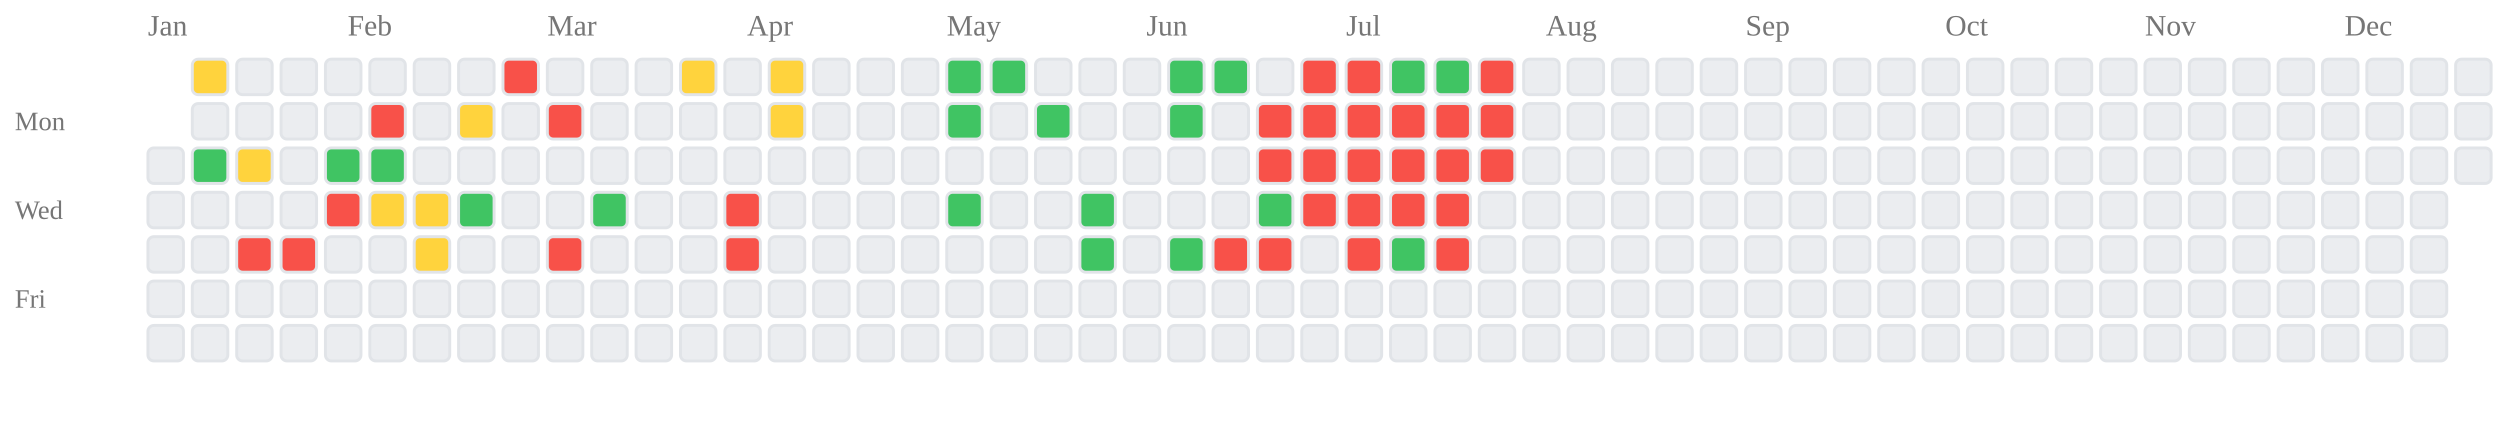
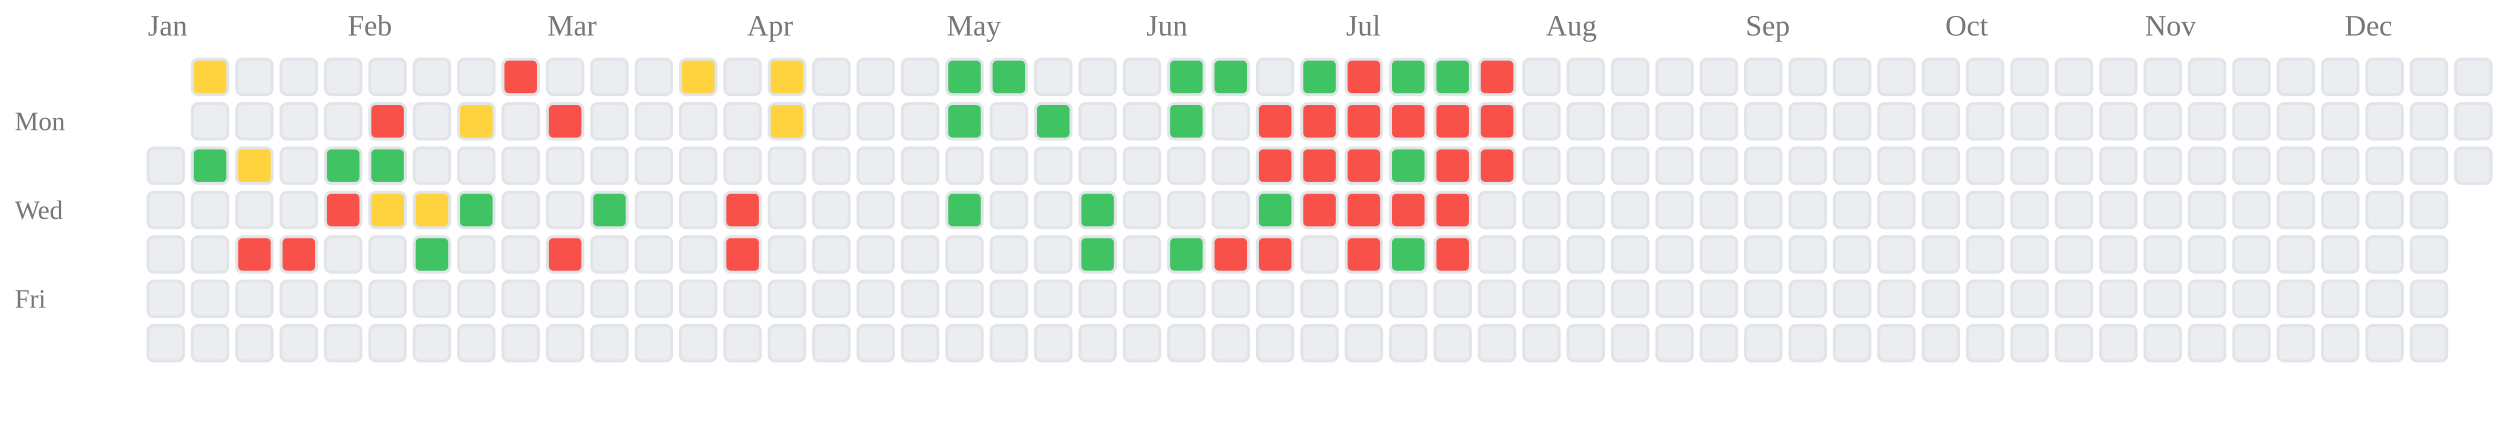
<svg xmlns="http://www.w3.org/2000/svg" width="845" height="145">
  <style>
        .month { font-size: 10px; fill: #767676; }
        .day { font-size: 9px; fill: #767676; }
        .cell { stroke: #e1e4e8; stroke-width: 1; }
        .cell-profit { fill: #40c463; }
        .cell-loss { fill: #f85149; }
        .cell-breakeven { fill: #ffd33d; }
        .cell-empty { fill: #ebedf0; }
    </style>
  <text x="50.0" y="12" class="month">Jan</text>
  <text x="117.5" y="12" class="month">Feb</text>
  <text x="185.0" y="12" class="month">Mar</text>
  <text x="252.5" y="12" class="month">Apr</text>
  <text x="320.0" y="12" class="month">May</text>
  <text x="387.5" y="12" class="month">Jun</text>
  <text x="455.0" y="12" class="month">Jul</text>
  <text x="522.5" y="12" class="month">Aug</text>
  <text x="590.0" y="12" class="month">Sep</text>
  <text x="657.5" y="12" class="month">Oct</text>
  <text x="725.0" y="12" class="month">Nov</text>
  <text x="792.5" y="12" class="month">Dec</text>
  <text x="5" y="44" class="day">Mon</text>
  <text x="5" y="74" class="day">Wed</text>
  <text x="5" y="104" class="day">Fri</text>
  <rect x="50" y="50" width="12" height="12" class="cell cell-empty" rx="2" ry="2" />
  <rect x="50" y="65" width="12" height="12" class="cell cell-empty" rx="2" ry="2" />
  <rect x="50" y="80" width="12" height="12" class="cell cell-empty" rx="2" ry="2" />
  <rect x="50" y="95" width="12" height="12" class="cell cell-empty" rx="2" ry="2" />
  <rect x="50" y="110" width="12" height="12" class="cell cell-empty" rx="2" ry="2" />
  <rect x="65" y="20" width="12" height="12" class="cell cell-breakeven" rx="2" ry="2" />
  <rect x="65" y="35" width="12" height="12" class="cell cell-empty" rx="2" ry="2" />
  <rect x="65" y="50" width="12" height="12" class="cell cell-profit" rx="2" ry="2" />
  <rect x="65" y="65" width="12" height="12" class="cell cell-empty" rx="2" ry="2" />
  <rect x="65" y="80" width="12" height="12" class="cell cell-empty" rx="2" ry="2" />
  <rect x="65" y="95" width="12" height="12" class="cell cell-empty" rx="2" ry="2" />
  <rect x="65" y="110" width="12" height="12" class="cell cell-empty" rx="2" ry="2" />
  <rect x="80" y="20" width="12" height="12" class="cell cell-empty" rx="2" ry="2" />
  <rect x="80" y="35" width="12" height="12" class="cell cell-empty" rx="2" ry="2" />
  <rect x="80" y="50" width="12" height="12" class="cell cell-breakeven" rx="2" ry="2" />
  <rect x="80" y="65" width="12" height="12" class="cell cell-empty" rx="2" ry="2" />
  <rect x="80" y="80" width="12" height="12" class="cell cell-loss" rx="2" ry="2" />
  <rect x="80" y="95" width="12" height="12" class="cell cell-empty" rx="2" ry="2" />
  <rect x="80" y="110" width="12" height="12" class="cell cell-empty" rx="2" ry="2" />
  <rect x="95" y="20" width="12" height="12" class="cell cell-empty" rx="2" ry="2" />
  <rect x="95" y="35" width="12" height="12" class="cell cell-empty" rx="2" ry="2" />
  <rect x="95" y="50" width="12" height="12" class="cell cell-empty" rx="2" ry="2" />
  <rect x="95" y="65" width="12" height="12" class="cell cell-empty" rx="2" ry="2" />
  <rect x="95" y="80" width="12" height="12" class="cell cell-loss" rx="2" ry="2" />
  <rect x="95" y="95" width="12" height="12" class="cell cell-empty" rx="2" ry="2" />
  <rect x="95" y="110" width="12" height="12" class="cell cell-empty" rx="2" ry="2" />
  <rect x="110" y="20" width="12" height="12" class="cell cell-empty" rx="2" ry="2" />
  <rect x="110" y="35" width="12" height="12" class="cell cell-empty" rx="2" ry="2" />
  <rect x="110" y="50" width="12" height="12" class="cell cell-profit" rx="2" ry="2" />
  <rect x="110" y="65" width="12" height="12" class="cell cell-loss" rx="2" ry="2" />
  <rect x="110" y="80" width="12" height="12" class="cell cell-empty" rx="2" ry="2" />
  <rect x="110" y="95" width="12" height="12" class="cell cell-empty" rx="2" ry="2" />
  <rect x="110" y="110" width="12" height="12" class="cell cell-empty" rx="2" ry="2" />
  <rect x="125" y="20" width="12" height="12" class="cell cell-empty" rx="2" ry="2" />
  <rect x="125" y="35" width="12" height="12" class="cell cell-loss" rx="2" ry="2" />
  <rect x="125" y="50" width="12" height="12" class="cell cell-profit" rx="2" ry="2" />
  <rect x="125" y="65" width="12" height="12" class="cell cell-breakeven" rx="2" ry="2" />
  <rect x="125" y="80" width="12" height="12" class="cell cell-empty" rx="2" ry="2" />
  <rect x="125" y="95" width="12" height="12" class="cell cell-empty" rx="2" ry="2" />
  <rect x="125" y="110" width="12" height="12" class="cell cell-empty" rx="2" ry="2" />
  <rect x="140" y="20" width="12" height="12" class="cell cell-empty" rx="2" ry="2" />
  <rect x="140" y="35" width="12" height="12" class="cell cell-empty" rx="2" ry="2" />
  <rect x="140" y="50" width="12" height="12" class="cell cell-empty" rx="2" ry="2" />
  <rect x="140" y="65" width="12" height="12" class="cell cell-breakeven" rx="2" ry="2" />
-   <rect x="140" y="80" width="12" height="12" class="cell cell-breakeven" rx="2" ry="2" />
+   <rect x="140" y="80" width="12" height="12" class="cell cell-profit" rx="2" ry="2" />
  <rect x="140" y="95" width="12" height="12" class="cell cell-empty" rx="2" ry="2" />
  <rect x="140" y="110" width="12" height="12" class="cell cell-empty" rx="2" ry="2" />
  <rect x="155" y="20" width="12" height="12" class="cell cell-empty" rx="2" ry="2" />
  <rect x="155" y="35" width="12" height="12" class="cell cell-breakeven" rx="2" ry="2" />
  <rect x="155" y="50" width="12" height="12" class="cell cell-empty" rx="2" ry="2" />
  <rect x="155" y="65" width="12" height="12" class="cell cell-profit" rx="2" ry="2" />
  <rect x="155" y="80" width="12" height="12" class="cell cell-empty" rx="2" ry="2" />
  <rect x="155" y="95" width="12" height="12" class="cell cell-empty" rx="2" ry="2" />
  <rect x="155" y="110" width="12" height="12" class="cell cell-empty" rx="2" ry="2" />
  <rect x="170" y="20" width="12" height="12" class="cell cell-loss" rx="2" ry="2" />
  <rect x="170" y="35" width="12" height="12" class="cell cell-empty" rx="2" ry="2" />
  <rect x="170" y="50" width="12" height="12" class="cell cell-empty" rx="2" ry="2" />
  <rect x="170" y="65" width="12" height="12" class="cell cell-empty" rx="2" ry="2" />
  <rect x="170" y="80" width="12" height="12" class="cell cell-empty" rx="2" ry="2" />
  <rect x="170" y="95" width="12" height="12" class="cell cell-empty" rx="2" ry="2" />
  <rect x="170" y="110" width="12" height="12" class="cell cell-empty" rx="2" ry="2" />
  <rect x="185" y="20" width="12" height="12" class="cell cell-empty" rx="2" ry="2" />
  <rect x="185" y="35" width="12" height="12" class="cell cell-loss" rx="2" ry="2" />
  <rect x="185" y="50" width="12" height="12" class="cell cell-empty" rx="2" ry="2" />
  <rect x="185" y="65" width="12" height="12" class="cell cell-empty" rx="2" ry="2" />
  <rect x="185" y="80" width="12" height="12" class="cell cell-loss" rx="2" ry="2" />
  <rect x="185" y="95" width="12" height="12" class="cell cell-empty" rx="2" ry="2" />
  <rect x="185" y="110" width="12" height="12" class="cell cell-empty" rx="2" ry="2" />
  <rect x="200" y="20" width="12" height="12" class="cell cell-empty" rx="2" ry="2" />
  <rect x="200" y="35" width="12" height="12" class="cell cell-empty" rx="2" ry="2" />
  <rect x="200" y="50" width="12" height="12" class="cell cell-empty" rx="2" ry="2" />
  <rect x="200" y="65" width="12" height="12" class="cell cell-profit" rx="2" ry="2" />
  <rect x="200" y="80" width="12" height="12" class="cell cell-empty" rx="2" ry="2" />
  <rect x="200" y="95" width="12" height="12" class="cell cell-empty" rx="2" ry="2" />
  <rect x="200" y="110" width="12" height="12" class="cell cell-empty" rx="2" ry="2" />
  <rect x="215" y="20" width="12" height="12" class="cell cell-empty" rx="2" ry="2" />
  <rect x="215" y="35" width="12" height="12" class="cell cell-empty" rx="2" ry="2" />
  <rect x="215" y="50" width="12" height="12" class="cell cell-empty" rx="2" ry="2" />
  <rect x="215" y="65" width="12" height="12" class="cell cell-empty" rx="2" ry="2" />
  <rect x="215" y="80" width="12" height="12" class="cell cell-empty" rx="2" ry="2" />
  <rect x="215" y="95" width="12" height="12" class="cell cell-empty" rx="2" ry="2" />
  <rect x="215" y="110" width="12" height="12" class="cell cell-empty" rx="2" ry="2" />
  <rect x="230" y="20" width="12" height="12" class="cell cell-breakeven" rx="2" ry="2" />
  <rect x="230" y="35" width="12" height="12" class="cell cell-empty" rx="2" ry="2" />
  <rect x="230" y="50" width="12" height="12" class="cell cell-empty" rx="2" ry="2" />
  <rect x="230" y="65" width="12" height="12" class="cell cell-empty" rx="2" ry="2" />
  <rect x="230" y="80" width="12" height="12" class="cell cell-empty" rx="2" ry="2" />
  <rect x="230" y="95" width="12" height="12" class="cell cell-empty" rx="2" ry="2" />
  <rect x="230" y="110" width="12" height="12" class="cell cell-empty" rx="2" ry="2" />
  <rect x="245" y="20" width="12" height="12" class="cell cell-empty" rx="2" ry="2" />
  <rect x="245" y="35" width="12" height="12" class="cell cell-empty" rx="2" ry="2" />
  <rect x="245" y="50" width="12" height="12" class="cell cell-empty" rx="2" ry="2" />
  <rect x="245" y="65" width="12" height="12" class="cell cell-loss" rx="2" ry="2" />
  <rect x="245" y="80" width="12" height="12" class="cell cell-loss" rx="2" ry="2" />
  <rect x="245" y="95" width="12" height="12" class="cell cell-empty" rx="2" ry="2" />
  <rect x="245" y="110" width="12" height="12" class="cell cell-empty" rx="2" ry="2" />
  <rect x="260" y="20" width="12" height="12" class="cell cell-breakeven" rx="2" ry="2" />
  <rect x="260" y="35" width="12" height="12" class="cell cell-breakeven" rx="2" ry="2" />
  <rect x="260" y="50" width="12" height="12" class="cell cell-empty" rx="2" ry="2" />
  <rect x="260" y="65" width="12" height="12" class="cell cell-empty" rx="2" ry="2" />
  <rect x="260" y="80" width="12" height="12" class="cell cell-empty" rx="2" ry="2" />
  <rect x="260" y="95" width="12" height="12" class="cell cell-empty" rx="2" ry="2" />
  <rect x="260" y="110" width="12" height="12" class="cell cell-empty" rx="2" ry="2" />
  <rect x="275" y="20" width="12" height="12" class="cell cell-empty" rx="2" ry="2" />
  <rect x="275" y="35" width="12" height="12" class="cell cell-empty" rx="2" ry="2" />
  <rect x="275" y="50" width="12" height="12" class="cell cell-empty" rx="2" ry="2" />
  <rect x="275" y="65" width="12" height="12" class="cell cell-empty" rx="2" ry="2" />
  <rect x="275" y="80" width="12" height="12" class="cell cell-empty" rx="2" ry="2" />
  <rect x="275" y="95" width="12" height="12" class="cell cell-empty" rx="2" ry="2" />
  <rect x="275" y="110" width="12" height="12" class="cell cell-empty" rx="2" ry="2" />
  <rect x="290" y="20" width="12" height="12" class="cell cell-empty" rx="2" ry="2" />
  <rect x="290" y="35" width="12" height="12" class="cell cell-empty" rx="2" ry="2" />
  <rect x="290" y="50" width="12" height="12" class="cell cell-empty" rx="2" ry="2" />
  <rect x="290" y="65" width="12" height="12" class="cell cell-empty" rx="2" ry="2" />
  <rect x="290" y="80" width="12" height="12" class="cell cell-empty" rx="2" ry="2" />
  <rect x="290" y="95" width="12" height="12" class="cell cell-empty" rx="2" ry="2" />
  <rect x="290" y="110" width="12" height="12" class="cell cell-empty" rx="2" ry="2" />
  <rect x="305" y="20" width="12" height="12" class="cell cell-empty" rx="2" ry="2" />
  <rect x="305" y="35" width="12" height="12" class="cell cell-empty" rx="2" ry="2" />
  <rect x="305" y="50" width="12" height="12" class="cell cell-empty" rx="2" ry="2" />
  <rect x="305" y="65" width="12" height="12" class="cell cell-empty" rx="2" ry="2" />
  <rect x="305" y="80" width="12" height="12" class="cell cell-empty" rx="2" ry="2" />
  <rect x="305" y="95" width="12" height="12" class="cell cell-empty" rx="2" ry="2" />
  <rect x="305" y="110" width="12" height="12" class="cell cell-empty" rx="2" ry="2" />
  <rect x="320" y="20" width="12" height="12" class="cell cell-profit" rx="2" ry="2" />
  <rect x="320" y="35" width="12" height="12" class="cell cell-profit" rx="2" ry="2" />
  <rect x="320" y="50" width="12" height="12" class="cell cell-empty" rx="2" ry="2" />
  <rect x="320" y="65" width="12" height="12" class="cell cell-profit" rx="2" ry="2" />
  <rect x="320" y="80" width="12" height="12" class="cell cell-empty" rx="2" ry="2" />
  <rect x="320" y="95" width="12" height="12" class="cell cell-empty" rx="2" ry="2" />
  <rect x="320" y="110" width="12" height="12" class="cell cell-empty" rx="2" ry="2" />
  <rect x="335" y="20" width="12" height="12" class="cell cell-profit" rx="2" ry="2" />
  <rect x="335" y="35" width="12" height="12" class="cell cell-empty" rx="2" ry="2" />
  <rect x="335" y="50" width="12" height="12" class="cell cell-empty" rx="2" ry="2" />
  <rect x="335" y="65" width="12" height="12" class="cell cell-empty" rx="2" ry="2" />
  <rect x="335" y="80" width="12" height="12" class="cell cell-empty" rx="2" ry="2" />
  <rect x="335" y="95" width="12" height="12" class="cell cell-empty" rx="2" ry="2" />
  <rect x="335" y="110" width="12" height="12" class="cell cell-empty" rx="2" ry="2" />
  <rect x="350" y="20" width="12" height="12" class="cell cell-empty" rx="2" ry="2" />
  <rect x="350" y="35" width="12" height="12" class="cell cell-profit" rx="2" ry="2" />
  <rect x="350" y="50" width="12" height="12" class="cell cell-empty" rx="2" ry="2" />
  <rect x="350" y="65" width="12" height="12" class="cell cell-empty" rx="2" ry="2" />
  <rect x="350" y="80" width="12" height="12" class="cell cell-empty" rx="2" ry="2" />
  <rect x="350" y="95" width="12" height="12" class="cell cell-empty" rx="2" ry="2" />
  <rect x="350" y="110" width="12" height="12" class="cell cell-empty" rx="2" ry="2" />
  <rect x="365" y="20" width="12" height="12" class="cell cell-empty" rx="2" ry="2" />
  <rect x="365" y="35" width="12" height="12" class="cell cell-empty" rx="2" ry="2" />
  <rect x="365" y="50" width="12" height="12" class="cell cell-empty" rx="2" ry="2" />
  <rect x="365" y="65" width="12" height="12" class="cell cell-profit" rx="2" ry="2" />
  <rect x="365" y="80" width="12" height="12" class="cell cell-profit" rx="2" ry="2" />
  <rect x="365" y="95" width="12" height="12" class="cell cell-empty" rx="2" ry="2" />
  <rect x="365" y="110" width="12" height="12" class="cell cell-empty" rx="2" ry="2" />
  <rect x="380" y="20" width="12" height="12" class="cell cell-empty" rx="2" ry="2" />
  <rect x="380" y="35" width="12" height="12" class="cell cell-empty" rx="2" ry="2" />
  <rect x="380" y="50" width="12" height="12" class="cell cell-empty" rx="2" ry="2" />
  <rect x="380" y="65" width="12" height="12" class="cell cell-empty" rx="2" ry="2" />
  <rect x="380" y="80" width="12" height="12" class="cell cell-empty" rx="2" ry="2" />
  <rect x="380" y="95" width="12" height="12" class="cell cell-empty" rx="2" ry="2" />
  <rect x="380" y="110" width="12" height="12" class="cell cell-empty" rx="2" ry="2" />
  <rect x="395" y="20" width="12" height="12" class="cell cell-profit" rx="2" ry="2" />
  <rect x="395" y="35" width="12" height="12" class="cell cell-profit" rx="2" ry="2" />
  <rect x="395" y="50" width="12" height="12" class="cell cell-empty" rx="2" ry="2" />
  <rect x="395" y="65" width="12" height="12" class="cell cell-empty" rx="2" ry="2" />
  <rect x="395" y="80" width="12" height="12" class="cell cell-profit" rx="2" ry="2" />
  <rect x="395" y="95" width="12" height="12" class="cell cell-empty" rx="2" ry="2" />
  <rect x="395" y="110" width="12" height="12" class="cell cell-empty" rx="2" ry="2" />
  <rect x="410" y="20" width="12" height="12" class="cell cell-profit" rx="2" ry="2" />
  <rect x="410" y="35" width="12" height="12" class="cell cell-empty" rx="2" ry="2" />
  <rect x="410" y="50" width="12" height="12" class="cell cell-empty" rx="2" ry="2" />
  <rect x="410" y="65" width="12" height="12" class="cell cell-empty" rx="2" ry="2" />
  <rect x="410" y="80" width="12" height="12" class="cell cell-loss" rx="2" ry="2" />
  <rect x="410" y="95" width="12" height="12" class="cell cell-empty" rx="2" ry="2" />
  <rect x="410" y="110" width="12" height="12" class="cell cell-empty" rx="2" ry="2" />
  <rect x="425" y="20" width="12" height="12" class="cell cell-empty" rx="2" ry="2" />
  <rect x="425" y="35" width="12" height="12" class="cell cell-loss" rx="2" ry="2" />
  <rect x="425" y="50" width="12" height="12" class="cell cell-loss" rx="2" ry="2" />
  <rect x="425" y="65" width="12" height="12" class="cell cell-profit" rx="2" ry="2" />
  <rect x="425" y="80" width="12" height="12" class="cell cell-loss" rx="2" ry="2" />
  <rect x="425" y="95" width="12" height="12" class="cell cell-empty" rx="2" ry="2" />
  <rect x="425" y="110" width="12" height="12" class="cell cell-empty" rx="2" ry="2" />
-   <rect x="440" y="20" width="12" height="12" class="cell cell-loss" rx="2" ry="2" />
+   <rect x="440" y="20" width="12" height="12" class="cell cell-profit" rx="2" ry="2" />
  <rect x="440" y="35" width="12" height="12" class="cell cell-loss" rx="2" ry="2" />
  <rect x="440" y="50" width="12" height="12" class="cell cell-loss" rx="2" ry="2" />
  <rect x="440" y="65" width="12" height="12" class="cell cell-loss" rx="2" ry="2" />
  <rect x="440" y="80" width="12" height="12" class="cell cell-empty" rx="2" ry="2" />
  <rect x="440" y="95" width="12" height="12" class="cell cell-empty" rx="2" ry="2" />
  <rect x="440" y="110" width="12" height="12" class="cell cell-empty" rx="2" ry="2" />
  <rect x="455" y="20" width="12" height="12" class="cell cell-loss" rx="2" ry="2" />
  <rect x="455" y="35" width="12" height="12" class="cell cell-loss" rx="2" ry="2" />
  <rect x="455" y="50" width="12" height="12" class="cell cell-loss" rx="2" ry="2" />
  <rect x="455" y="65" width="12" height="12" class="cell cell-loss" rx="2" ry="2" />
  <rect x="455" y="80" width="12" height="12" class="cell cell-loss" rx="2" ry="2" />
  <rect x="455" y="95" width="12" height="12" class="cell cell-empty" rx="2" ry="2" />
  <rect x="455" y="110" width="12" height="12" class="cell cell-empty" rx="2" ry="2" />
  <rect x="470" y="20" width="12" height="12" class="cell cell-profit" rx="2" ry="2" />
  <rect x="470" y="35" width="12" height="12" class="cell cell-loss" rx="2" ry="2" />
-   <rect x="470" y="50" width="12" height="12" class="cell cell-loss" rx="2" ry="2" />
+   <rect x="470" y="50" width="12" height="12" class="cell cell-profit" rx="2" ry="2" />
  <rect x="470" y="65" width="12" height="12" class="cell cell-loss" rx="2" ry="2" />
  <rect x="470" y="80" width="12" height="12" class="cell cell-profit" rx="2" ry="2" />
  <rect x="470" y="95" width="12" height="12" class="cell cell-empty" rx="2" ry="2" />
  <rect x="470" y="110" width="12" height="12" class="cell cell-empty" rx="2" ry="2" />
  <rect x="485" y="20" width="12" height="12" class="cell cell-profit" rx="2" ry="2" />
  <rect x="485" y="35" width="12" height="12" class="cell cell-loss" rx="2" ry="2" />
  <rect x="485" y="50" width="12" height="12" class="cell cell-loss" rx="2" ry="2" />
  <rect x="485" y="65" width="12" height="12" class="cell cell-loss" rx="2" ry="2" />
  <rect x="485" y="80" width="12" height="12" class="cell cell-loss" rx="2" ry="2" />
  <rect x="485" y="95" width="12" height="12" class="cell cell-empty" rx="2" ry="2" />
  <rect x="485" y="110" width="12" height="12" class="cell cell-empty" rx="2" ry="2" />
  <rect x="500" y="20" width="12" height="12" class="cell cell-loss" rx="2" ry="2" />
  <rect x="500" y="35" width="12" height="12" class="cell cell-loss" rx="2" ry="2" />
  <rect x="500" y="50" width="12" height="12" class="cell cell-loss" rx="2" ry="2" />
  <rect x="500" y="65" width="12" height="12" class="cell cell-empty" rx="2" ry="2" />
  <rect x="500" y="80" width="12" height="12" class="cell cell-empty" rx="2" ry="2" />
  <rect x="500" y="95" width="12" height="12" class="cell cell-empty" rx="2" ry="2" />
  <rect x="500" y="110" width="12" height="12" class="cell cell-empty" rx="2" ry="2" />
  <rect x="515" y="20" width="12" height="12" class="cell cell-empty" rx="2" ry="2" />
  <rect x="515" y="35" width="12" height="12" class="cell cell-empty" rx="2" ry="2" />
  <rect x="515" y="50" width="12" height="12" class="cell cell-empty" rx="2" ry="2" />
  <rect x="515" y="65" width="12" height="12" class="cell cell-empty" rx="2" ry="2" />
  <rect x="515" y="80" width="12" height="12" class="cell cell-empty" rx="2" ry="2" />
  <rect x="515" y="95" width="12" height="12" class="cell cell-empty" rx="2" ry="2" />
  <rect x="515" y="110" width="12" height="12" class="cell cell-empty" rx="2" ry="2" />
  <rect x="530" y="20" width="12" height="12" class="cell cell-empty" rx="2" ry="2" />
  <rect x="530" y="35" width="12" height="12" class="cell cell-empty" rx="2" ry="2" />
  <rect x="530" y="50" width="12" height="12" class="cell cell-empty" rx="2" ry="2" />
  <rect x="530" y="65" width="12" height="12" class="cell cell-empty" rx="2" ry="2" />
  <rect x="530" y="80" width="12" height="12" class="cell cell-empty" rx="2" ry="2" />
  <rect x="530" y="95" width="12" height="12" class="cell cell-empty" rx="2" ry="2" />
  <rect x="530" y="110" width="12" height="12" class="cell cell-empty" rx="2" ry="2" />
  <rect x="545" y="20" width="12" height="12" class="cell cell-empty" rx="2" ry="2" />
  <rect x="545" y="35" width="12" height="12" class="cell cell-empty" rx="2" ry="2" />
  <rect x="545" y="50" width="12" height="12" class="cell cell-empty" rx="2" ry="2" />
  <rect x="545" y="65" width="12" height="12" class="cell cell-empty" rx="2" ry="2" />
  <rect x="545" y="80" width="12" height="12" class="cell cell-empty" rx="2" ry="2" />
  <rect x="545" y="95" width="12" height="12" class="cell cell-empty" rx="2" ry="2" />
  <rect x="545" y="110" width="12" height="12" class="cell cell-empty" rx="2" ry="2" />
  <rect x="560" y="20" width="12" height="12" class="cell cell-empty" rx="2" ry="2" />
  <rect x="560" y="35" width="12" height="12" class="cell cell-empty" rx="2" ry="2" />
  <rect x="560" y="50" width="12" height="12" class="cell cell-empty" rx="2" ry="2" />
  <rect x="560" y="65" width="12" height="12" class="cell cell-empty" rx="2" ry="2" />
  <rect x="560" y="80" width="12" height="12" class="cell cell-empty" rx="2" ry="2" />
  <rect x="560" y="95" width="12" height="12" class="cell cell-empty" rx="2" ry="2" />
  <rect x="560" y="110" width="12" height="12" class="cell cell-empty" rx="2" ry="2" />
  <rect x="575" y="20" width="12" height="12" class="cell cell-empty" rx="2" ry="2" />
  <rect x="575" y="35" width="12" height="12" class="cell cell-empty" rx="2" ry="2" />
  <rect x="575" y="50" width="12" height="12" class="cell cell-empty" rx="2" ry="2" />
  <rect x="575" y="65" width="12" height="12" class="cell cell-empty" rx="2" ry="2" />
  <rect x="575" y="80" width="12" height="12" class="cell cell-empty" rx="2" ry="2" />
  <rect x="575" y="95" width="12" height="12" class="cell cell-empty" rx="2" ry="2" />
  <rect x="575" y="110" width="12" height="12" class="cell cell-empty" rx="2" ry="2" />
  <rect x="590" y="20" width="12" height="12" class="cell cell-empty" rx="2" ry="2" />
  <rect x="590" y="35" width="12" height="12" class="cell cell-empty" rx="2" ry="2" />
  <rect x="590" y="50" width="12" height="12" class="cell cell-empty" rx="2" ry="2" />
  <rect x="590" y="65" width="12" height="12" class="cell cell-empty" rx="2" ry="2" />
  <rect x="590" y="80" width="12" height="12" class="cell cell-empty" rx="2" ry="2" />
  <rect x="590" y="95" width="12" height="12" class="cell cell-empty" rx="2" ry="2" />
  <rect x="590" y="110" width="12" height="12" class="cell cell-empty" rx="2" ry="2" />
  <rect x="605" y="20" width="12" height="12" class="cell cell-empty" rx="2" ry="2" />
  <rect x="605" y="35" width="12" height="12" class="cell cell-empty" rx="2" ry="2" />
  <rect x="605" y="50" width="12" height="12" class="cell cell-empty" rx="2" ry="2" />
  <rect x="605" y="65" width="12" height="12" class="cell cell-empty" rx="2" ry="2" />
  <rect x="605" y="80" width="12" height="12" class="cell cell-empty" rx="2" ry="2" />
  <rect x="605" y="95" width="12" height="12" class="cell cell-empty" rx="2" ry="2" />
  <rect x="605" y="110" width="12" height="12" class="cell cell-empty" rx="2" ry="2" />
  <rect x="620" y="20" width="12" height="12" class="cell cell-empty" rx="2" ry="2" />
  <rect x="620" y="35" width="12" height="12" class="cell cell-empty" rx="2" ry="2" />
  <rect x="620" y="50" width="12" height="12" class="cell cell-empty" rx="2" ry="2" />
  <rect x="620" y="65" width="12" height="12" class="cell cell-empty" rx="2" ry="2" />
  <rect x="620" y="80" width="12" height="12" class="cell cell-empty" rx="2" ry="2" />
  <rect x="620" y="95" width="12" height="12" class="cell cell-empty" rx="2" ry="2" />
  <rect x="620" y="110" width="12" height="12" class="cell cell-empty" rx="2" ry="2" />
  <rect x="635" y="20" width="12" height="12" class="cell cell-empty" rx="2" ry="2" />
  <rect x="635" y="35" width="12" height="12" class="cell cell-empty" rx="2" ry="2" />
  <rect x="635" y="50" width="12" height="12" class="cell cell-empty" rx="2" ry="2" />
  <rect x="635" y="65" width="12" height="12" class="cell cell-empty" rx="2" ry="2" />
  <rect x="635" y="80" width="12" height="12" class="cell cell-empty" rx="2" ry="2" />
  <rect x="635" y="95" width="12" height="12" class="cell cell-empty" rx="2" ry="2" />
  <rect x="635" y="110" width="12" height="12" class="cell cell-empty" rx="2" ry="2" />
  <rect x="650" y="20" width="12" height="12" class="cell cell-empty" rx="2" ry="2" />
  <rect x="650" y="35" width="12" height="12" class="cell cell-empty" rx="2" ry="2" />
  <rect x="650" y="50" width="12" height="12" class="cell cell-empty" rx="2" ry="2" />
  <rect x="650" y="65" width="12" height="12" class="cell cell-empty" rx="2" ry="2" />
  <rect x="650" y="80" width="12" height="12" class="cell cell-empty" rx="2" ry="2" />
  <rect x="650" y="95" width="12" height="12" class="cell cell-empty" rx="2" ry="2" />
  <rect x="650" y="110" width="12" height="12" class="cell cell-empty" rx="2" ry="2" />
  <rect x="665" y="20" width="12" height="12" class="cell cell-empty" rx="2" ry="2" />
  <rect x="665" y="35" width="12" height="12" class="cell cell-empty" rx="2" ry="2" />
  <rect x="665" y="50" width="12" height="12" class="cell cell-empty" rx="2" ry="2" />
  <rect x="665" y="65" width="12" height="12" class="cell cell-empty" rx="2" ry="2" />
  <rect x="665" y="80" width="12" height="12" class="cell cell-empty" rx="2" ry="2" />
  <rect x="665" y="95" width="12" height="12" class="cell cell-empty" rx="2" ry="2" />
  <rect x="665" y="110" width="12" height="12" class="cell cell-empty" rx="2" ry="2" />
  <rect x="680" y="20" width="12" height="12" class="cell cell-empty" rx="2" ry="2" />
  <rect x="680" y="35" width="12" height="12" class="cell cell-empty" rx="2" ry="2" />
  <rect x="680" y="50" width="12" height="12" class="cell cell-empty" rx="2" ry="2" />
  <rect x="680" y="65" width="12" height="12" class="cell cell-empty" rx="2" ry="2" />
  <rect x="680" y="80" width="12" height="12" class="cell cell-empty" rx="2" ry="2" />
  <rect x="680" y="95" width="12" height="12" class="cell cell-empty" rx="2" ry="2" />
  <rect x="680" y="110" width="12" height="12" class="cell cell-empty" rx="2" ry="2" />
  <rect x="695" y="20" width="12" height="12" class="cell cell-empty" rx="2" ry="2" />
  <rect x="695" y="35" width="12" height="12" class="cell cell-empty" rx="2" ry="2" />
  <rect x="695" y="50" width="12" height="12" class="cell cell-empty" rx="2" ry="2" />
  <rect x="695" y="65" width="12" height="12" class="cell cell-empty" rx="2" ry="2" />
  <rect x="695" y="80" width="12" height="12" class="cell cell-empty" rx="2" ry="2" />
  <rect x="695" y="95" width="12" height="12" class="cell cell-empty" rx="2" ry="2" />
  <rect x="695" y="110" width="12" height="12" class="cell cell-empty" rx="2" ry="2" />
  <rect x="710" y="20" width="12" height="12" class="cell cell-empty" rx="2" ry="2" />
  <rect x="710" y="35" width="12" height="12" class="cell cell-empty" rx="2" ry="2" />
  <rect x="710" y="50" width="12" height="12" class="cell cell-empty" rx="2" ry="2" />
  <rect x="710" y="65" width="12" height="12" class="cell cell-empty" rx="2" ry="2" />
  <rect x="710" y="80" width="12" height="12" class="cell cell-empty" rx="2" ry="2" />
  <rect x="710" y="95" width="12" height="12" class="cell cell-empty" rx="2" ry="2" />
  <rect x="710" y="110" width="12" height="12" class="cell cell-empty" rx="2" ry="2" />
  <rect x="725" y="20" width="12" height="12" class="cell cell-empty" rx="2" ry="2" />
  <rect x="725" y="35" width="12" height="12" class="cell cell-empty" rx="2" ry="2" />
  <rect x="725" y="50" width="12" height="12" class="cell cell-empty" rx="2" ry="2" />
  <rect x="725" y="65" width="12" height="12" class="cell cell-empty" rx="2" ry="2" />
  <rect x="725" y="80" width="12" height="12" class="cell cell-empty" rx="2" ry="2" />
  <rect x="725" y="95" width="12" height="12" class="cell cell-empty" rx="2" ry="2" />
  <rect x="725" y="110" width="12" height="12" class="cell cell-empty" rx="2" ry="2" />
  <rect x="740" y="20" width="12" height="12" class="cell cell-empty" rx="2" ry="2" />
  <rect x="740" y="35" width="12" height="12" class="cell cell-empty" rx="2" ry="2" />
  <rect x="740" y="50" width="12" height="12" class="cell cell-empty" rx="2" ry="2" />
  <rect x="740" y="65" width="12" height="12" class="cell cell-empty" rx="2" ry="2" />
  <rect x="740" y="80" width="12" height="12" class="cell cell-empty" rx="2" ry="2" />
  <rect x="740" y="95" width="12" height="12" class="cell cell-empty" rx="2" ry="2" />
  <rect x="740" y="110" width="12" height="12" class="cell cell-empty" rx="2" ry="2" />
  <rect x="755" y="20" width="12" height="12" class="cell cell-empty" rx="2" ry="2" />
  <rect x="755" y="35" width="12" height="12" class="cell cell-empty" rx="2" ry="2" />
  <rect x="755" y="50" width="12" height="12" class="cell cell-empty" rx="2" ry="2" />
  <rect x="755" y="65" width="12" height="12" class="cell cell-empty" rx="2" ry="2" />
  <rect x="755" y="80" width="12" height="12" class="cell cell-empty" rx="2" ry="2" />
  <rect x="755" y="95" width="12" height="12" class="cell cell-empty" rx="2" ry="2" />
  <rect x="755" y="110" width="12" height="12" class="cell cell-empty" rx="2" ry="2" />
  <rect x="770" y="20" width="12" height="12" class="cell cell-empty" rx="2" ry="2" />
  <rect x="770" y="35" width="12" height="12" class="cell cell-empty" rx="2" ry="2" />
  <rect x="770" y="50" width="12" height="12" class="cell cell-empty" rx="2" ry="2" />
  <rect x="770" y="65" width="12" height="12" class="cell cell-empty" rx="2" ry="2" />
  <rect x="770" y="80" width="12" height="12" class="cell cell-empty" rx="2" ry="2" />
  <rect x="770" y="95" width="12" height="12" class="cell cell-empty" rx="2" ry="2" />
  <rect x="770" y="110" width="12" height="12" class="cell cell-empty" rx="2" ry="2" />
  <rect x="785" y="20" width="12" height="12" class="cell cell-empty" rx="2" ry="2" />
  <rect x="785" y="35" width="12" height="12" class="cell cell-empty" rx="2" ry="2" />
  <rect x="785" y="50" width="12" height="12" class="cell cell-empty" rx="2" ry="2" />
  <rect x="785" y="65" width="12" height="12" class="cell cell-empty" rx="2" ry="2" />
  <rect x="785" y="80" width="12" height="12" class="cell cell-empty" rx="2" ry="2" />
  <rect x="785" y="95" width="12" height="12" class="cell cell-empty" rx="2" ry="2" />
  <rect x="785" y="110" width="12" height="12" class="cell cell-empty" rx="2" ry="2" />
  <rect x="800" y="20" width="12" height="12" class="cell cell-empty" rx="2" ry="2" />
  <rect x="800" y="35" width="12" height="12" class="cell cell-empty" rx="2" ry="2" />
  <rect x="800" y="50" width="12" height="12" class="cell cell-empty" rx="2" ry="2" />
  <rect x="800" y="65" width="12" height="12" class="cell cell-empty" rx="2" ry="2" />
  <rect x="800" y="80" width="12" height="12" class="cell cell-empty" rx="2" ry="2" />
  <rect x="800" y="95" width="12" height="12" class="cell cell-empty" rx="2" ry="2" />
  <rect x="800" y="110" width="12" height="12" class="cell cell-empty" rx="2" ry="2" />
  <rect x="815" y="20" width="12" height="12" class="cell cell-empty" rx="2" ry="2" />
  <rect x="815" y="35" width="12" height="12" class="cell cell-empty" rx="2" ry="2" />
  <rect x="815" y="50" width="12" height="12" class="cell cell-empty" rx="2" ry="2" />
  <rect x="815" y="65" width="12" height="12" class="cell cell-empty" rx="2" ry="2" />
  <rect x="815" y="80" width="12" height="12" class="cell cell-empty" rx="2" ry="2" />
  <rect x="815" y="95" width="12" height="12" class="cell cell-empty" rx="2" ry="2" />
  <rect x="815" y="110" width="12" height="12" class="cell cell-empty" rx="2" ry="2" />
  <rect x="830" y="20" width="12" height="12" class="cell cell-empty" rx="2" ry="2" />
  <rect x="830" y="35" width="12" height="12" class="cell cell-empty" rx="2" ry="2" />
  <rect x="830" y="50" width="12" height="12" class="cell cell-empty" rx="2" ry="2" />
</svg>
